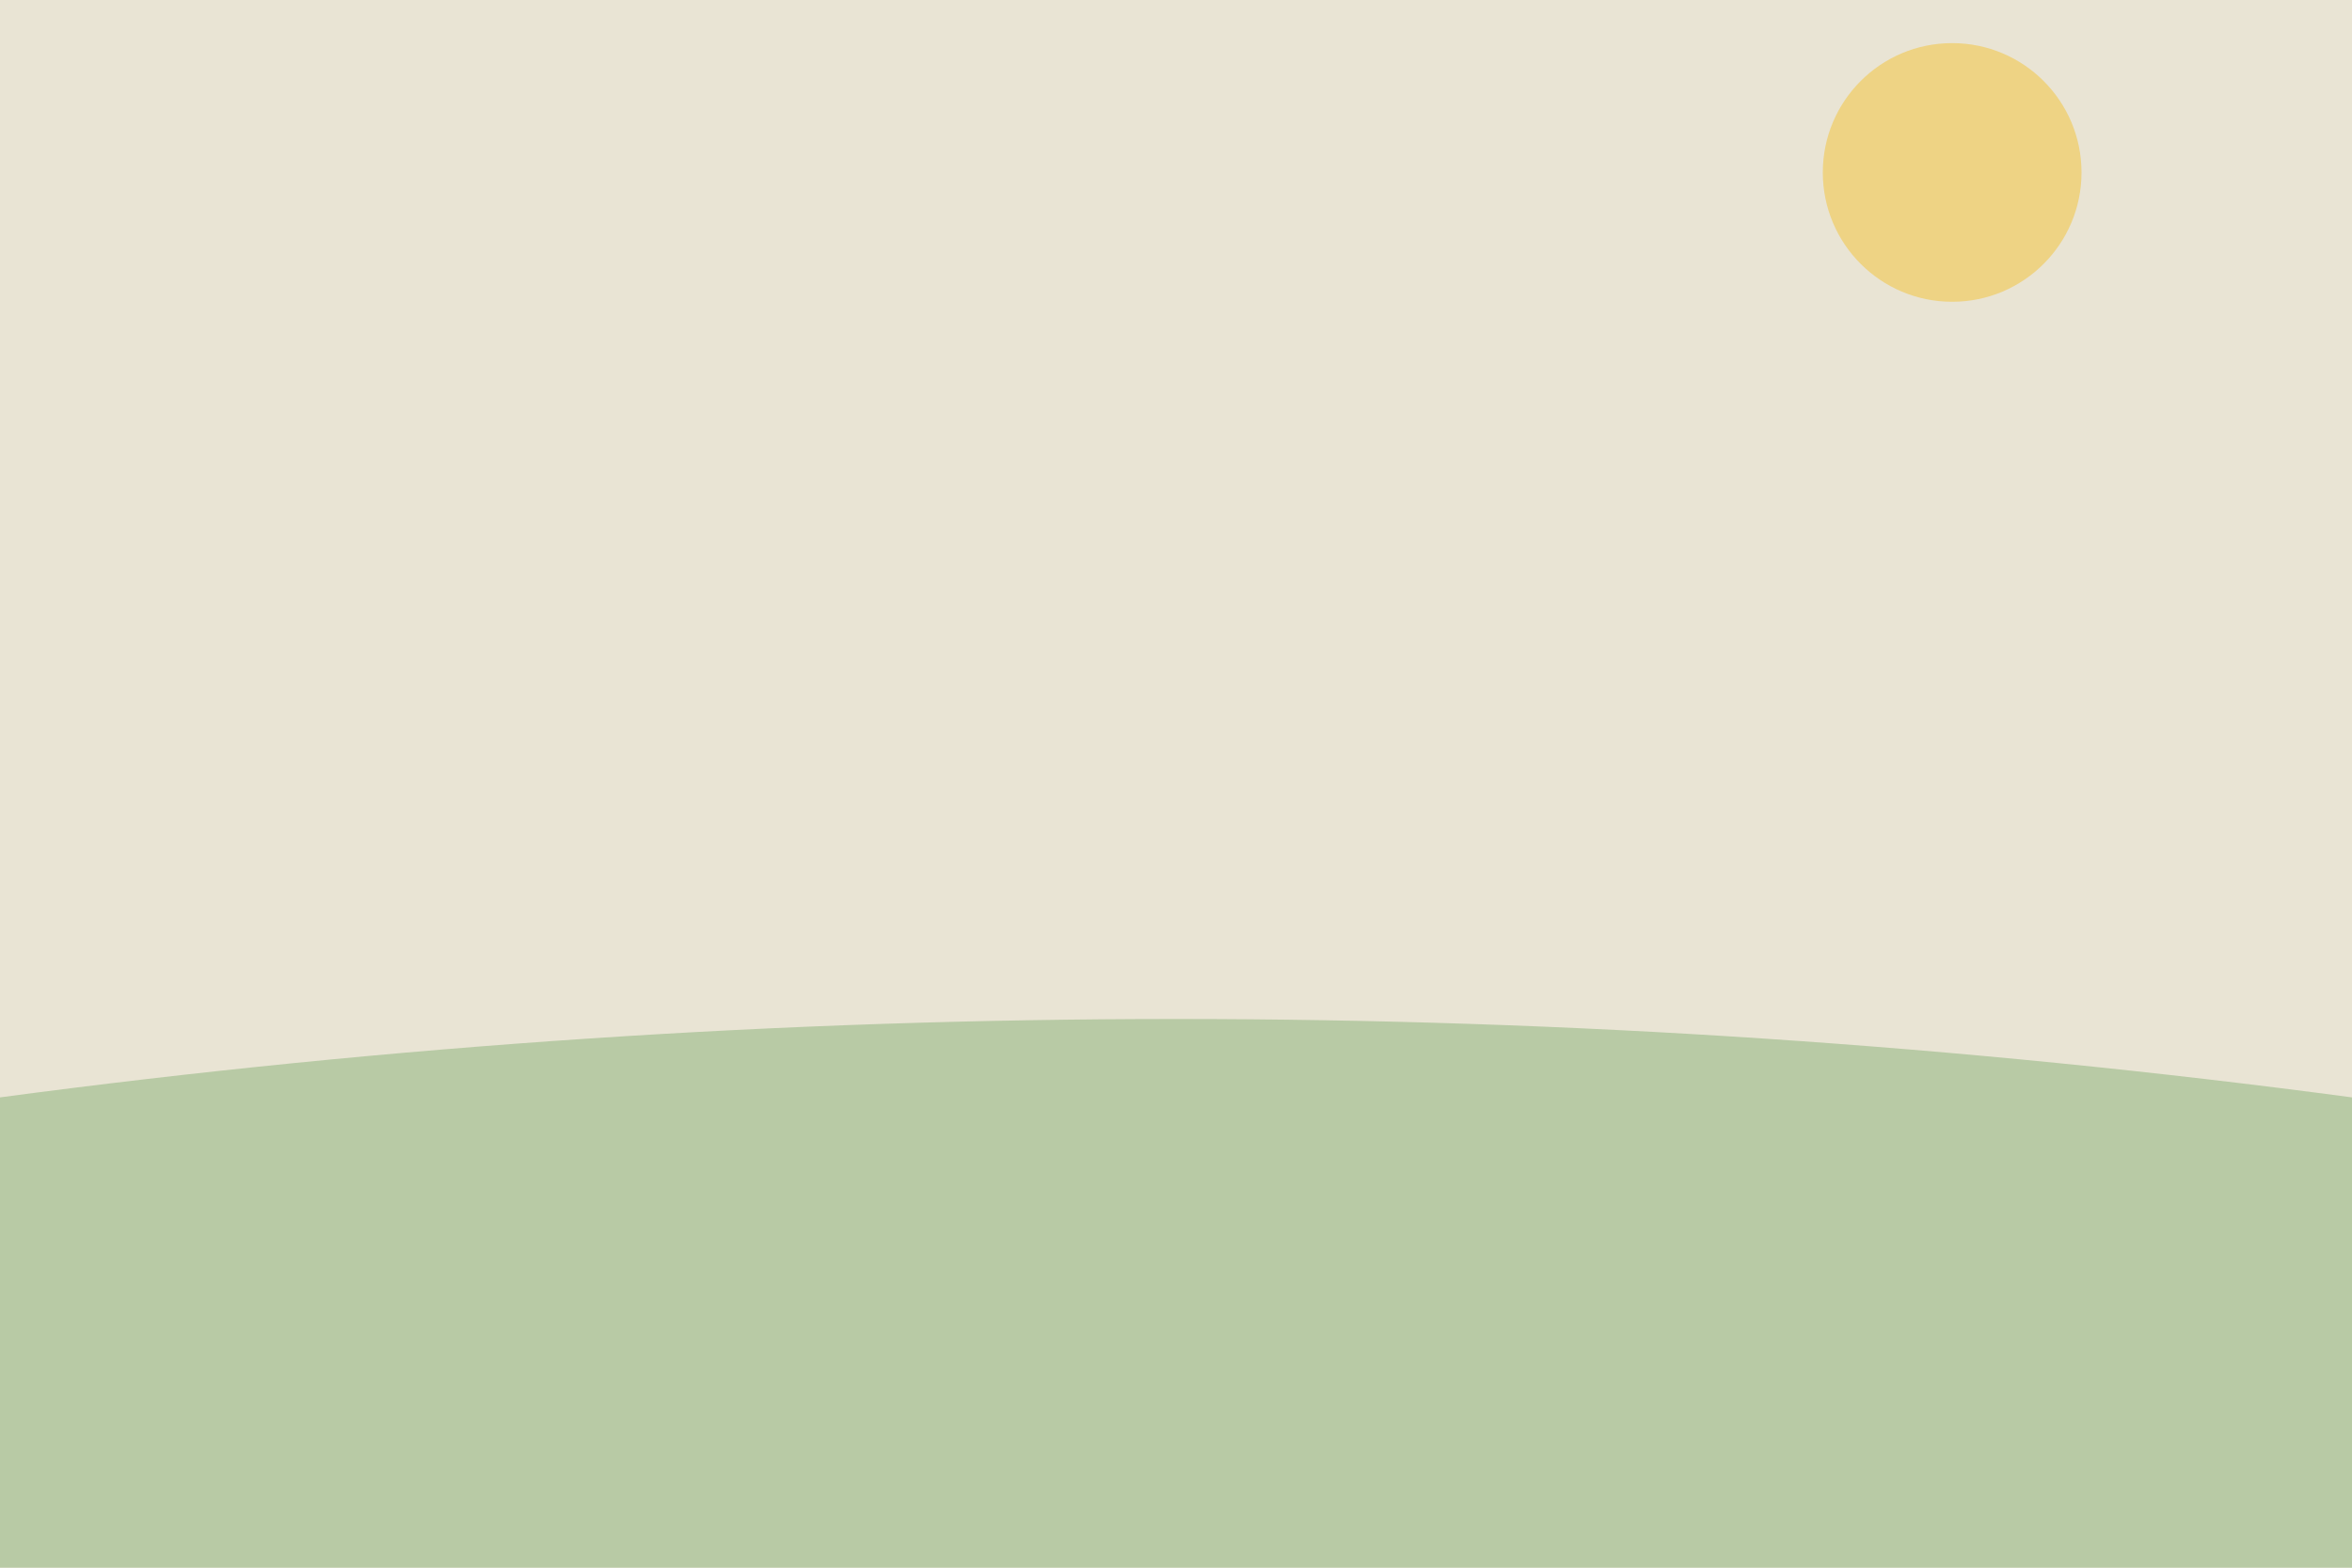
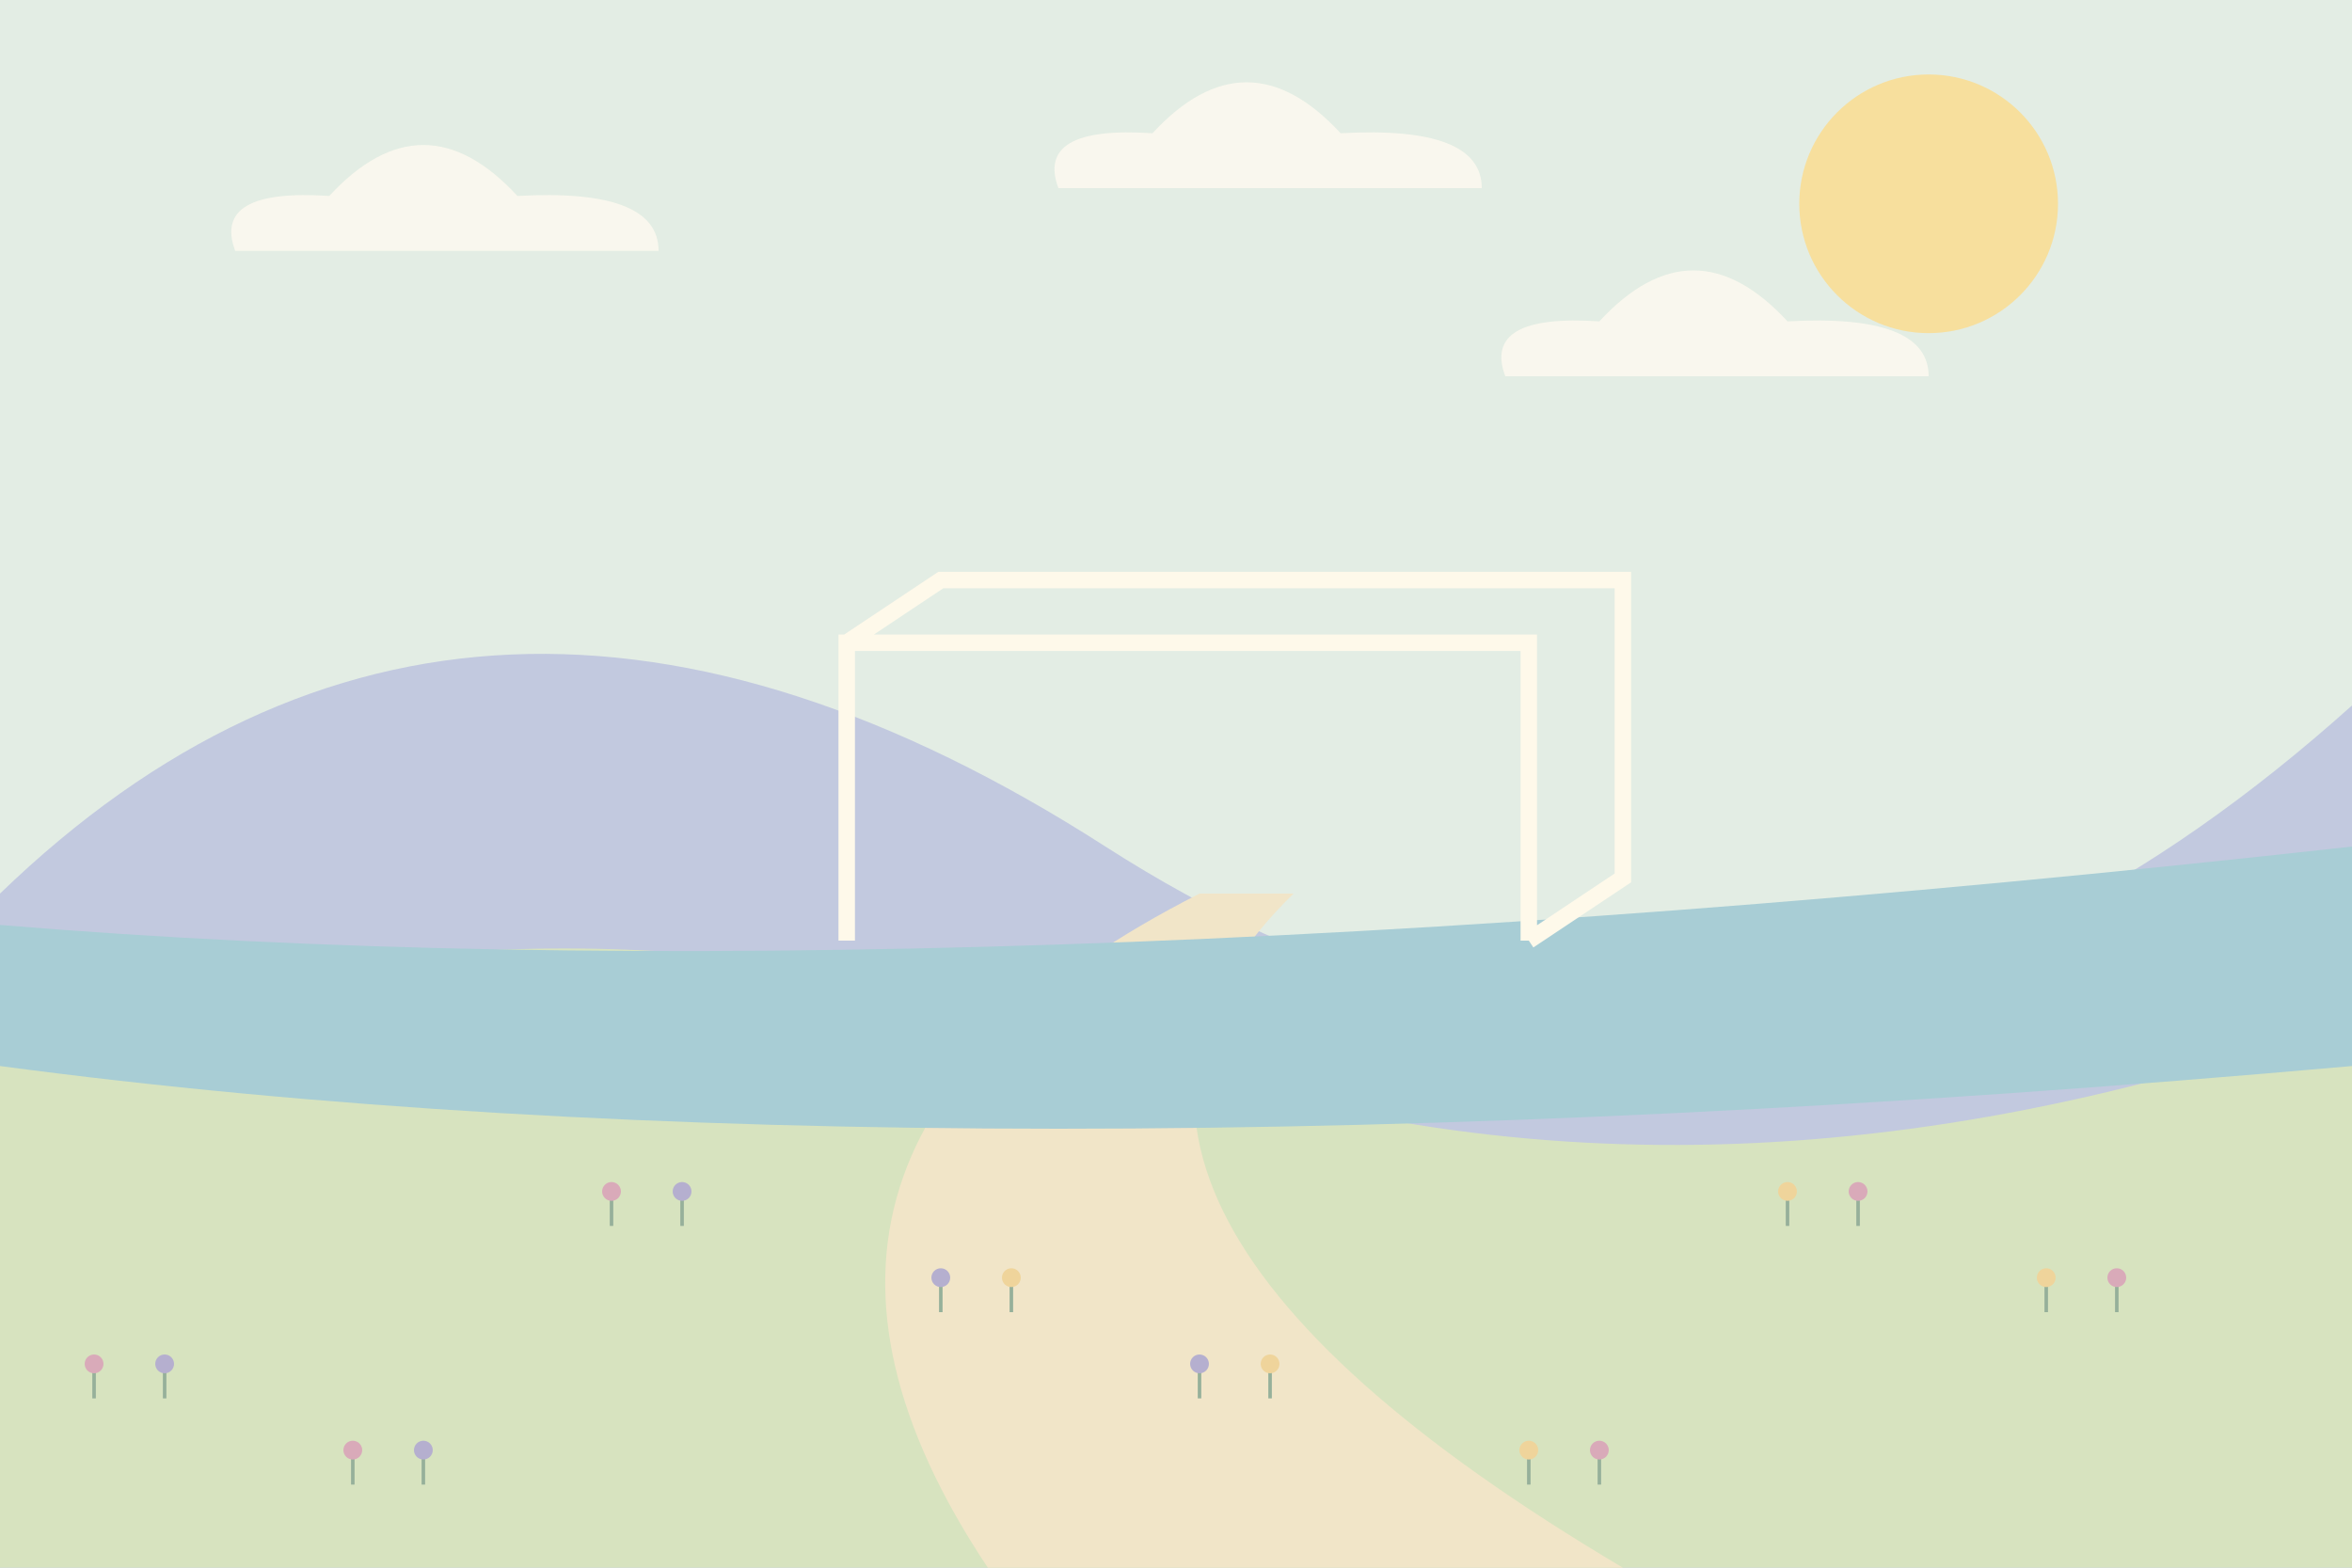
- <svg xmlns="http://www.w3.org/2000/svg" width="1536" height="1024">
-   <rect width="100%" height="100%" fill="#e9e4d4" />
-   <path d="M0 716.8 Q768 614.4 1536 716.8 V1024 H0Z" fill="#b8caa5" />
-   <circle cx="1274.88" cy="112.64" r="84.48" fill="#eed384" />
+ <svg xmlns="http://www.w3.org/2000/svg" width="1536" height="1024" viewBox="0 0 1536 1024">
+   <rect width="1536" height="1024" fill="#e3ede4" />
+   <circle cx="1259.52" cy="133.12" r="84.48" fill="#f7df9d" />
+   <path d="M153.6 163.84 Q138.24 122.88 215.04 128.0 Q276.48 61.44 337.92 128.0 Q430.08 122.88 430.08 163.84 Z" fill="#fffaf0" opacity=".8" />
+   <path d="M691.2 122.88 Q675.84 81.92 752.64 87.04 Q814.08 20.48 875.52 87.04 Q967.68 81.92 967.68 122.88 Z" fill="#fffaf0" opacity=".8" />
+   <path d="M983.04 245.76 Q967.68 204.8 1044.48 209.92 Q1105.92 143.36 1167.36 209.92 Q1259.52 204.8 1259.52 245.76 Z" fill="#fffaf0" opacity=".8" />
+   <path d="M0 583.68 Q307.2 286.72 721.92 552.96 T1536 460.8 V1024 H0Z" fill="#c2c9df" />
+   <path d="M0 686.08 Q368.64 552.96 737.28 686.08 T1536 665.6 V1024 H0Z" fill="#d7e3bf" />
+   <path d="M645.12 1024 Q460.8 747.52 783.36 583.68 L844.8 583.68 Q645.12 778.24 1059.84 1024" fill="#f1e5c8" />
+   <path d="M0 604.16 Q614.4 655.36 1536 552.96 V696.32 Q614.4 778.24 0 696.32Z" fill="#a8cdd5" />
+   <path d="M552.96 614.4 V419.84 H998.4 V614.4 M552.96 419.84 L614.4 378.88 H1059.84 V573.44 L998.4 614.4" fill="none" stroke="#fef9ea" stroke-width="10.75" />
+   <path d="M399.36 778.24 v22.53" stroke="#96b09a" stroke-width="2.3" />
+   <circle cx="399.36" cy="778.24" r="6.14" fill="#d9aab9" />
+   <path d="M1336.32 834.56 v22.53" stroke="#96b09a" stroke-width="2.3" />
+   <circle cx="1336.32" cy="834.56" r="6.14" fill="#efd49b" />
+   <path d="M783.36 890.88 v22.53" stroke="#96b09a" stroke-width="2.3" />
+   <circle cx="783.36" cy="890.88" r="6.14" fill="#b5afcf" />
+   <path d="M230.4 947.2 v22.53" stroke="#96b09a" stroke-width="2.3" />
+   <circle cx="230.4" cy="947.2" r="6.14" fill="#d9aab9" />
+   <path d="M1167.36 778.24 v22.53" stroke="#96b09a" stroke-width="2.3" />
+   <circle cx="1167.36" cy="778.24" r="6.14" fill="#efd49b" />
+   <path d="M614.4 834.56 v22.53" stroke="#96b09a" stroke-width="2.3" />
+   <circle cx="614.4" cy="834.56" r="6.14" fill="#b5afcf" />
+   <path d="M61.44 890.88 v22.53" stroke="#96b09a" stroke-width="2.3" />
+   <circle cx="61.44" cy="890.88" r="6.14" fill="#d9aab9" />
+   <path d="M998.4 947.2 v22.53" stroke="#96b09a" stroke-width="2.3" />
+   <circle cx="998.4" cy="947.2" r="6.14" fill="#efd49b" />
+   <path d="M445.44 778.24 v22.53" stroke="#96b09a" stroke-width="2.3" />
+   <circle cx="445.44" cy="778.24" r="6.14" fill="#b5afcf" />
+   <path d="M1382.4 834.56 v22.53" stroke="#96b09a" stroke-width="2.3" />
+   <circle cx="1382.4" cy="834.56" r="6.14" fill="#d9aab9" />
+   <path d="M829.44 890.88 v22.53" stroke="#96b09a" stroke-width="2.3" />
+   <circle cx="829.44" cy="890.88" r="6.14" fill="#efd49b" />
+   <path d="M276.48 947.2 v22.53" stroke="#96b09a" stroke-width="2.3" />
+   <circle cx="276.48" cy="947.2" r="6.14" fill="#b5afcf" />
+   <path d="M1213.44 778.24 v22.53" stroke="#96b09a" stroke-width="2.3" />
+   <circle cx="1213.44" cy="778.24" r="6.14" fill="#d9aab9" />
+   <path d="M660.48 834.56 v22.53" stroke="#96b09a" stroke-width="2.3" />
+   <circle cx="660.48" cy="834.56" r="6.14" fill="#efd49b" />
+   <path d="M107.52 890.88 v22.53" stroke="#96b09a" stroke-width="2.3" />
+   <circle cx="107.52" cy="890.88" r="6.14" fill="#b5afcf" />
+   <path d="M1044.48 947.2 v22.53" stroke="#96b09a" stroke-width="2.3" />
+   <circle cx="1044.48" cy="947.2" r="6.14" fill="#d9aab9" />
</svg>
